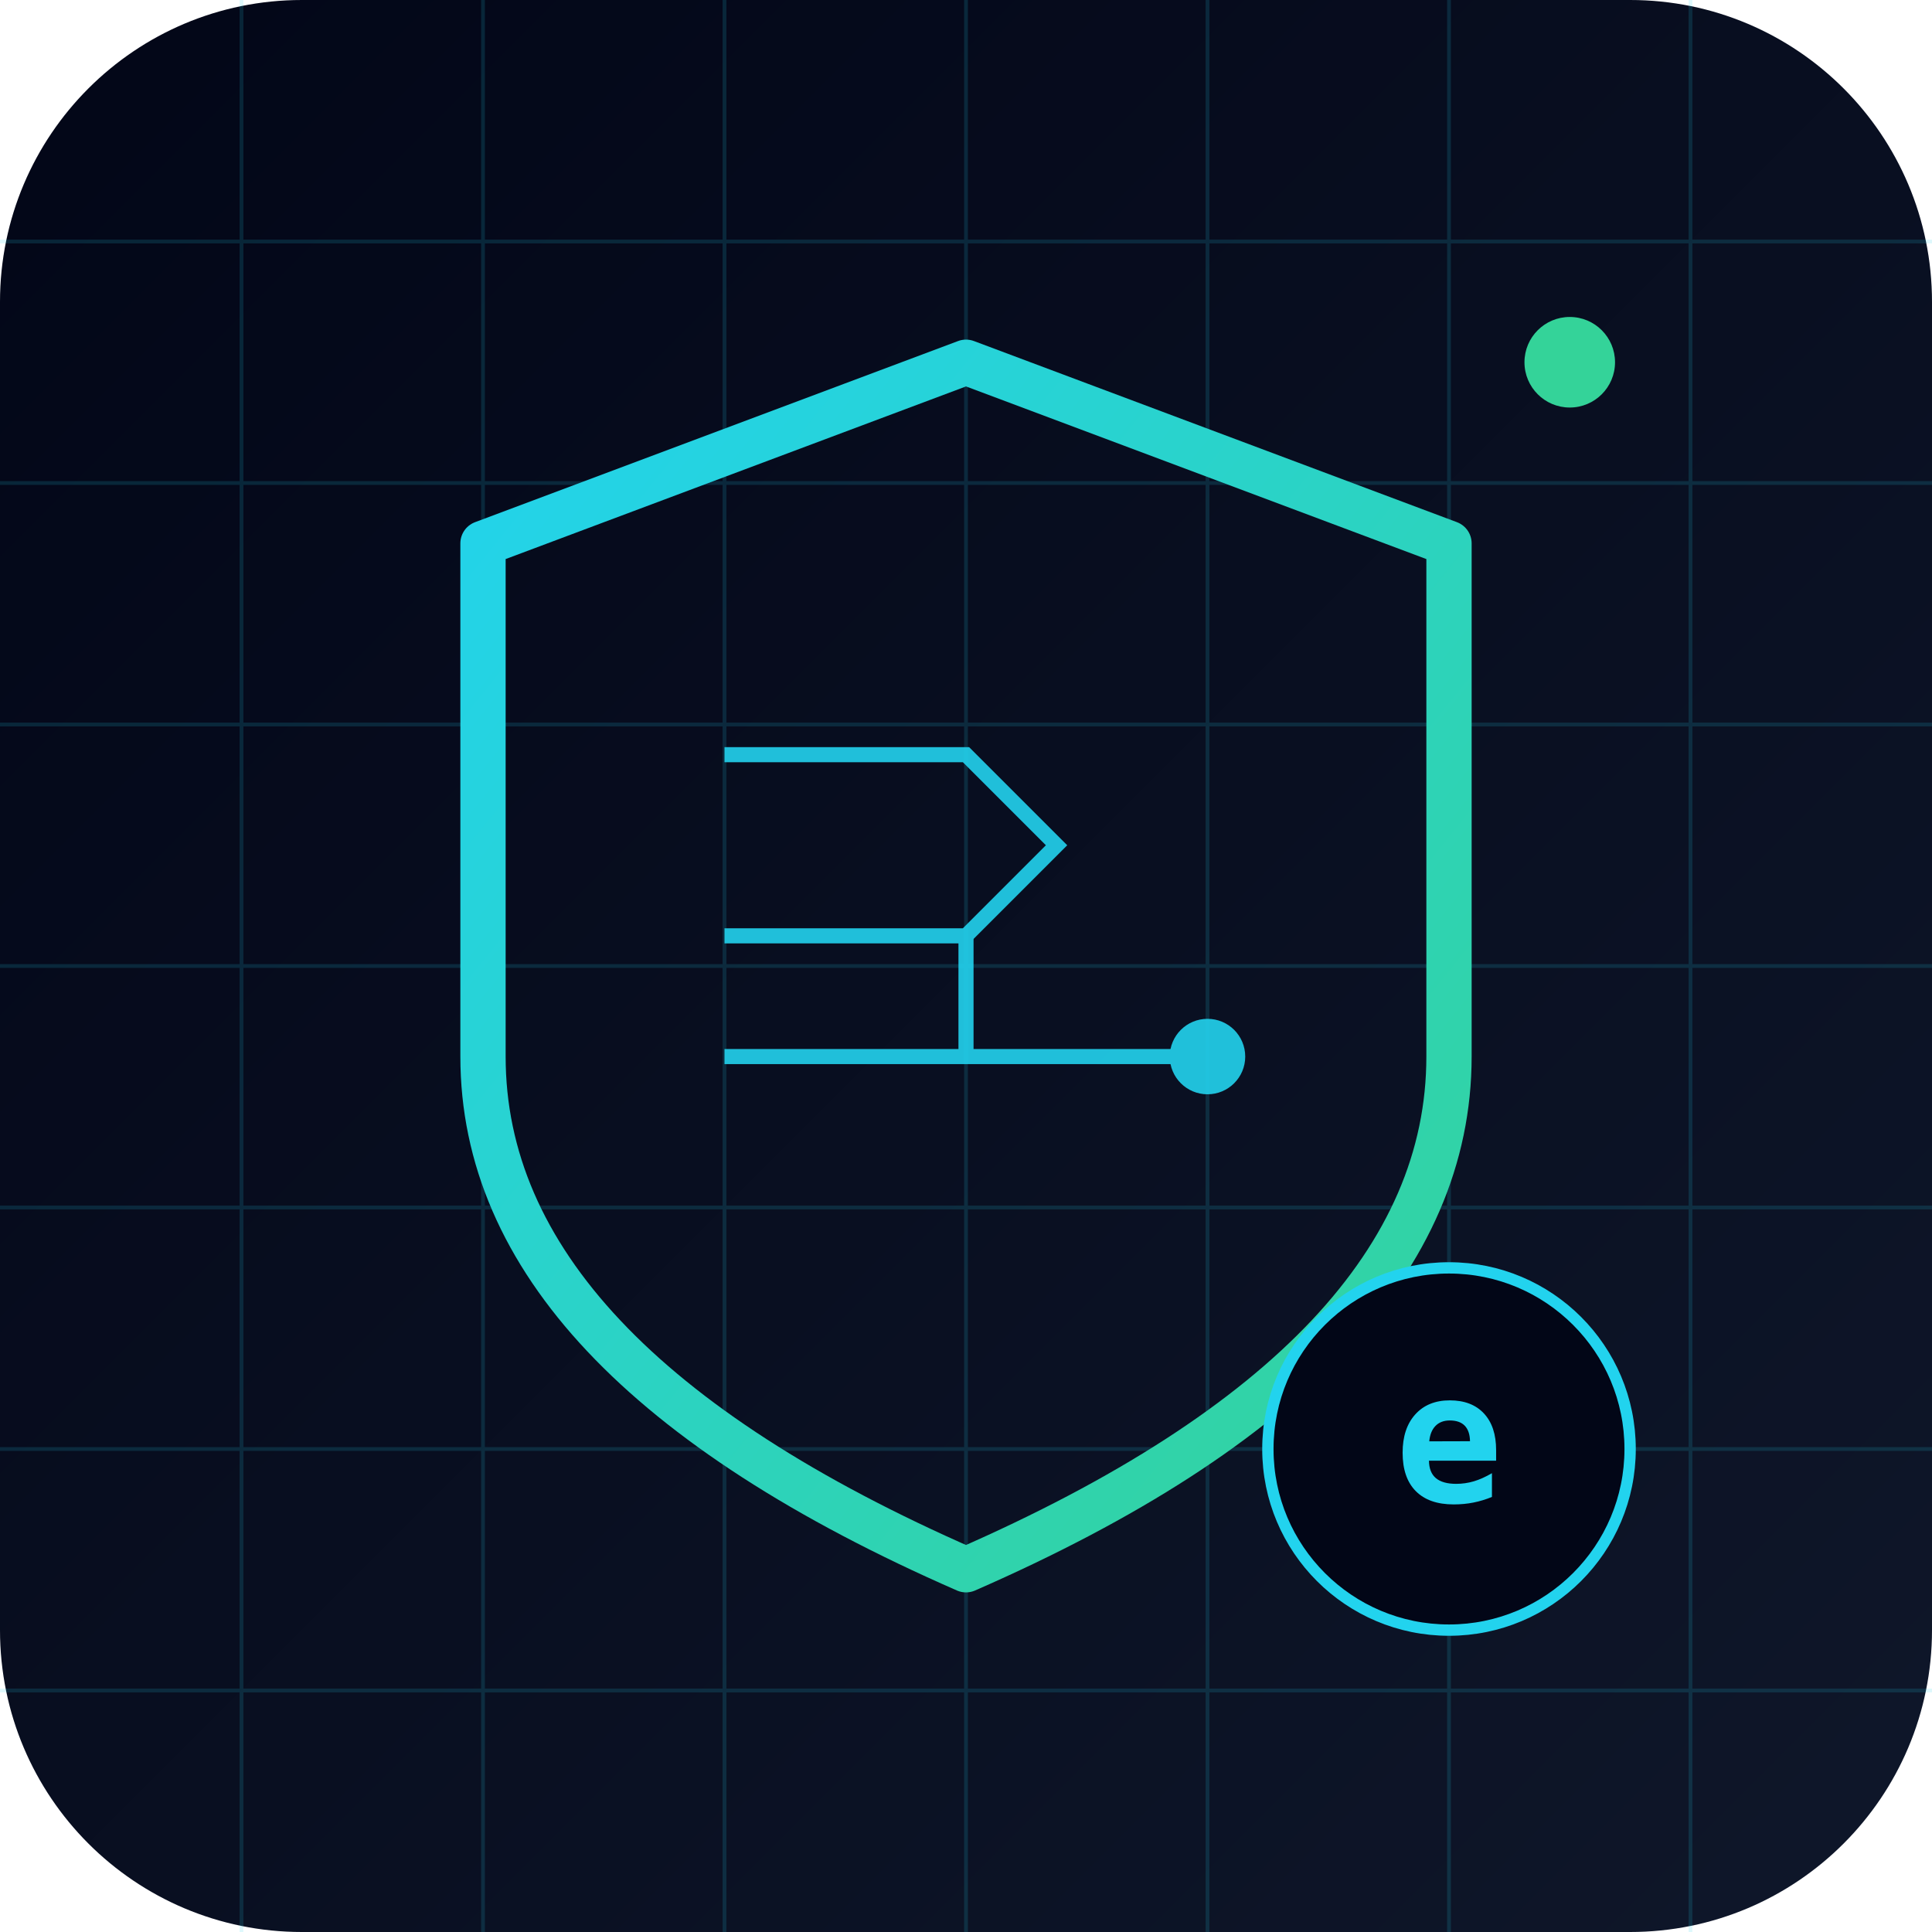
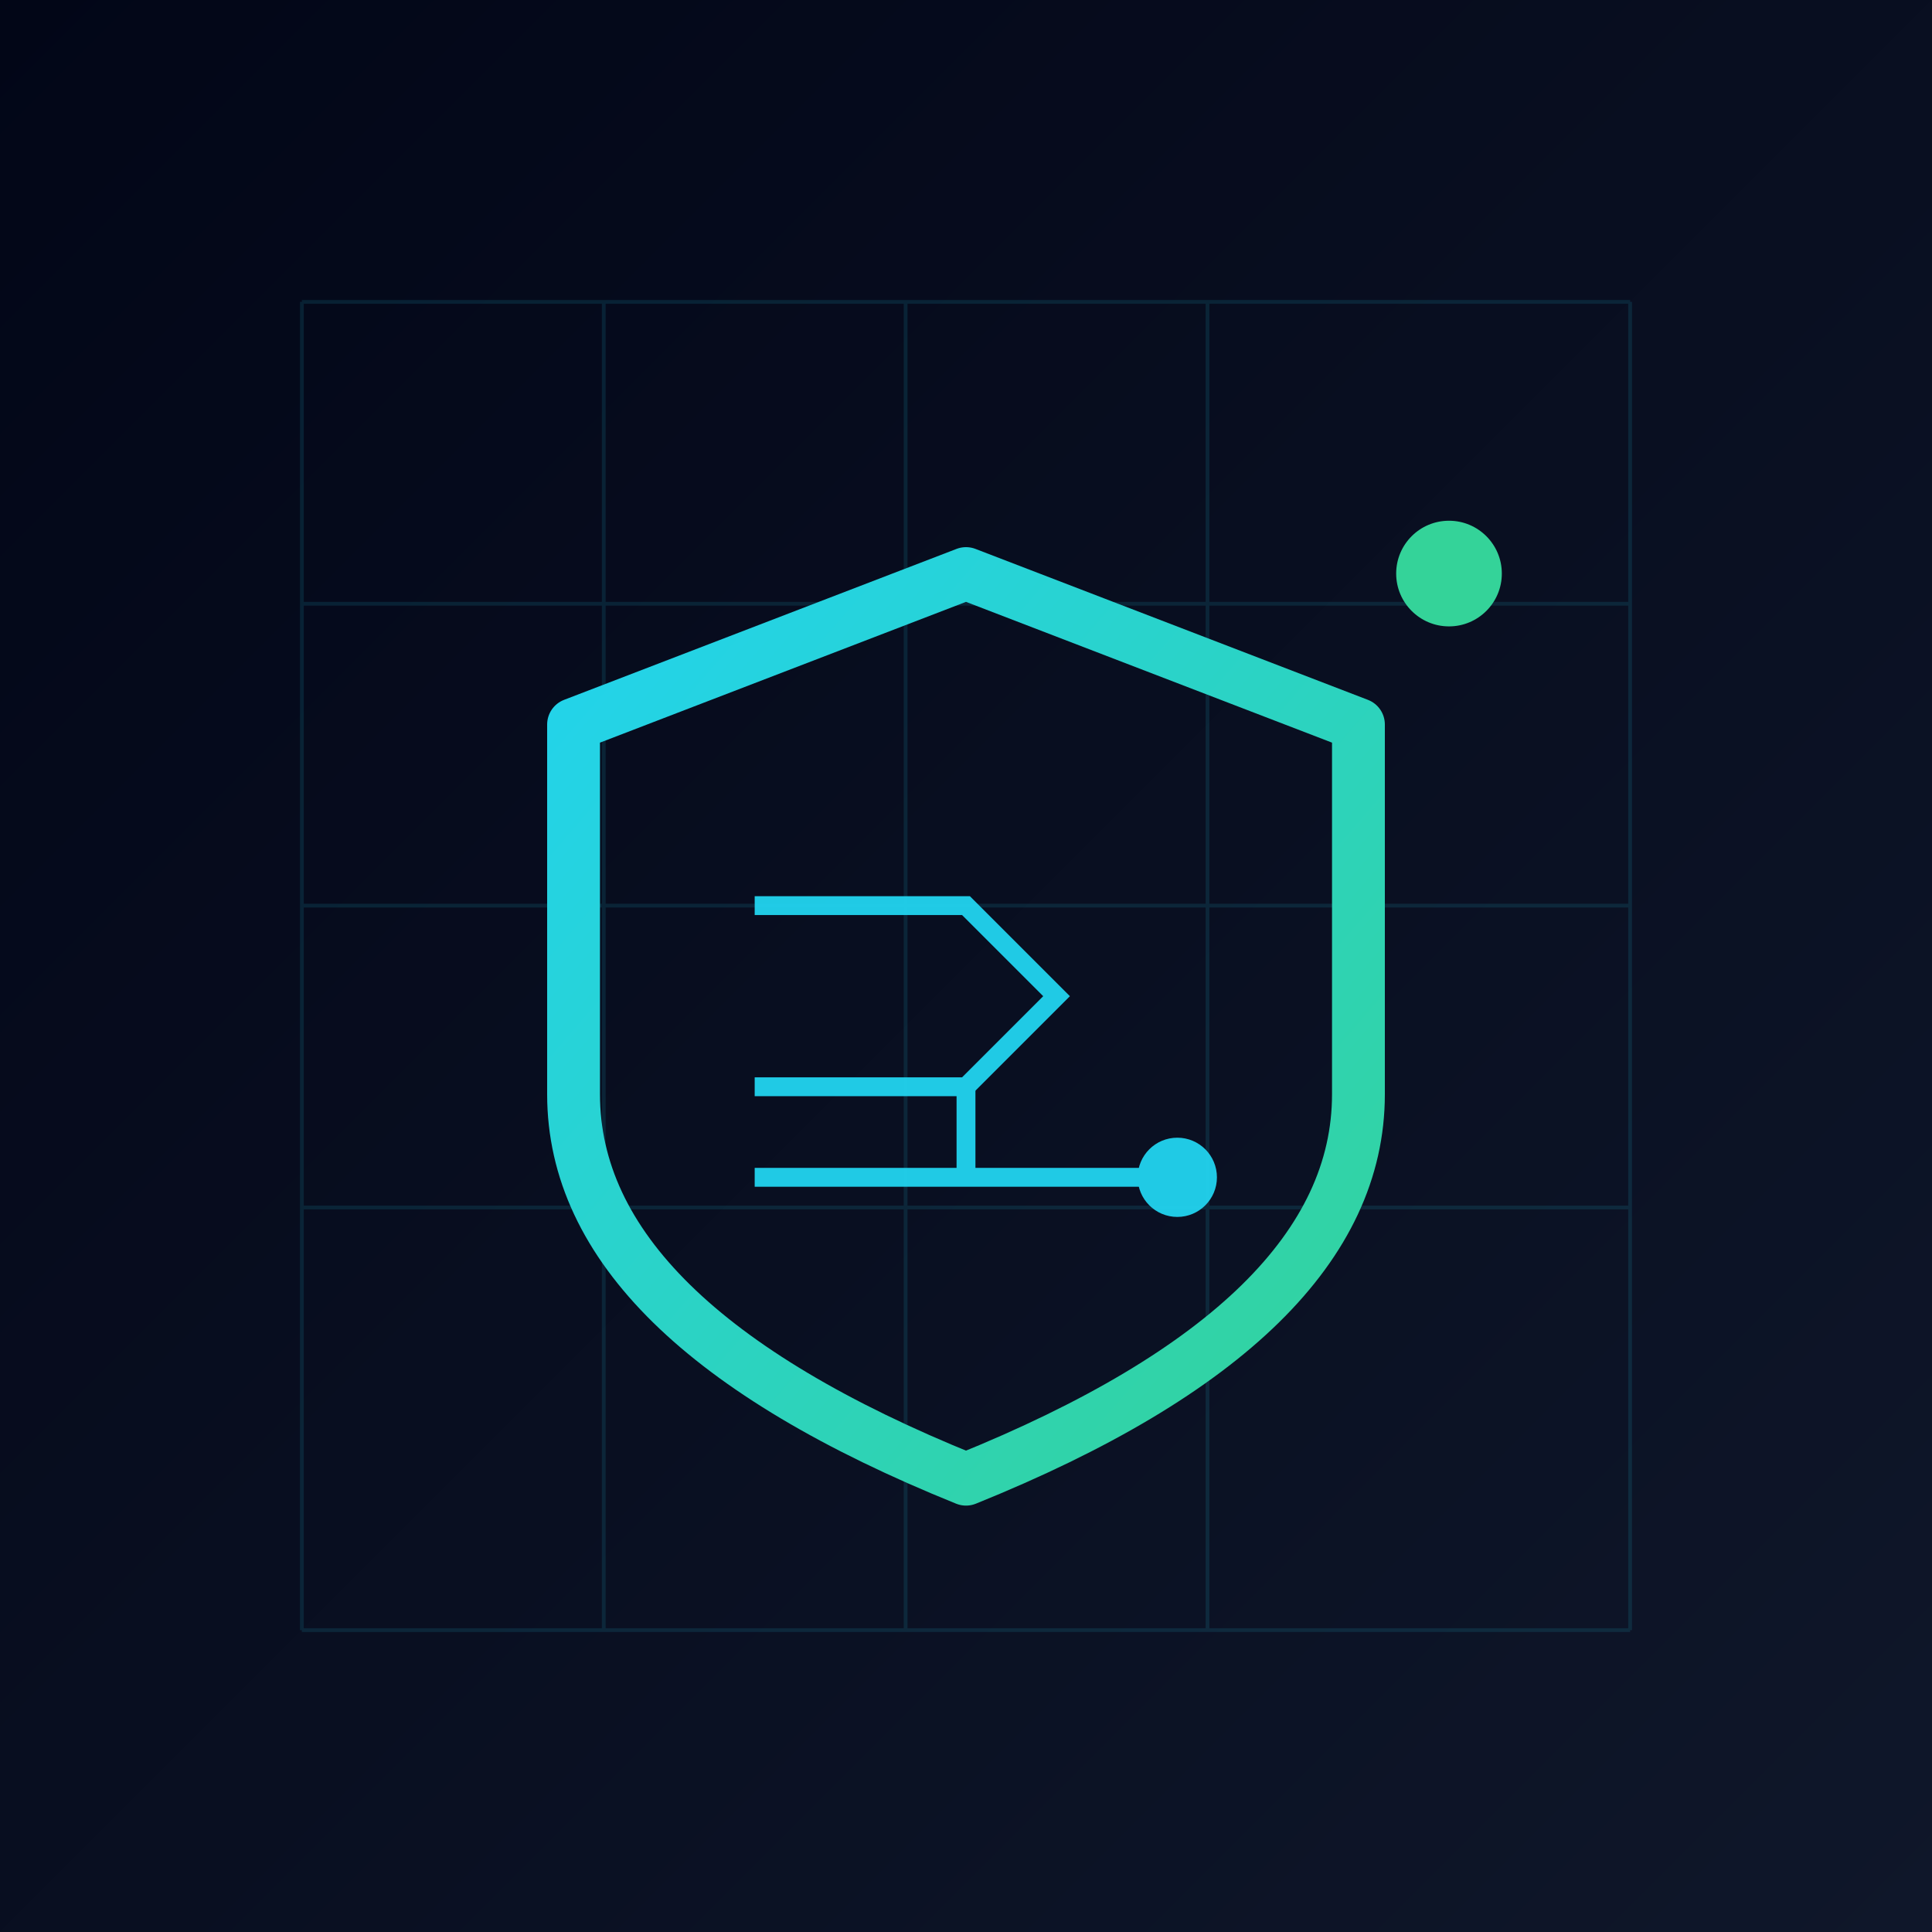
<svg xmlns="http://www.w3.org/2000/svg" viewBox="0 0 512 512" width="512" height="512">
  <defs>
    <linearGradient id="bg" x1="0" y1="0" x2="1" y2="1">
      <stop offset="0%" stop-color="#020617" />
      <stop offset="100%" stop-color="#0f172a" />
    </linearGradient>
    <linearGradient id="accent" x1="0" y1="0" x2="1" y2="1">
      <stop offset="0%" stop-color="#22d3ee" />
      <stop offset="100%" stop-color="#34d399" />
    </linearGradient>
  </defs>
-   <rect width="512" height="512" fill="url(#bg)" rx="80" />
-   <g opacity="0.15">
-     <line x1="0" y1="64" x2="512" y2="64" stroke="#22d3ee" stroke-width="1" />
-     <line x1="0" y1="128" x2="512" y2="128" stroke="#22d3ee" stroke-width="1" />
-     <line x1="0" y1="192" x2="512" y2="192" stroke="#22d3ee" stroke-width="1" />
-     <line x1="0" y1="256" x2="512" y2="256" stroke="#22d3ee" stroke-width="1" />
-     <line x1="0" y1="320" x2="512" y2="320" stroke="#22d3ee" stroke-width="1" />
-     <line x1="0" y1="384" x2="512" y2="384" stroke="#22d3ee" stroke-width="1" />
-     <line x1="0" y1="448" x2="512" y2="448" stroke="#22d3ee" stroke-width="1" />
-     <line x1="64" y1="0" x2="64" y2="512" stroke="#22d3ee" stroke-width="1" />
-     <line x1="128" y1="0" x2="128" y2="512" stroke="#22d3ee" stroke-width="1" />
-     <line x1="192" y1="0" x2="192" y2="512" stroke="#22d3ee" stroke-width="1" />
-     <line x1="256" y1="0" x2="256" y2="512" stroke="#22d3ee" stroke-width="1" />
-     <line x1="320" y1="0" x2="320" y2="512" stroke="#22d3ee" stroke-width="1" />
-     <line x1="384" y1="0" x2="384" y2="512" stroke="#22d3ee" stroke-width="1" />
-     <line x1="448" y1="0" x2="448" y2="512" stroke="#22d3ee" stroke-width="1" />
+   <rect width="512" height="512" fill="url(#bg)" />
+   <g opacity="0.12">
+     <line x1="80" y1="80" x2="432" y2="80" stroke="#22d3ee" stroke-width="1" />
+     <line x1="80" y1="160" x2="432" y2="160" stroke="#22d3ee" stroke-width="1" />
+     <line x1="80" y1="240" x2="432" y2="240" stroke="#22d3ee" stroke-width="1" />
+     <line x1="80" y1="320" x2="432" y2="320" stroke="#22d3ee" stroke-width="1" />
+     <line x1="80" y1="432" x2="432" y2="432" stroke="#22d3ee" stroke-width="1" />
+     <line x1="80" y1="80" x2="80" y2="432" stroke="#22d3ee" stroke-width="1" />
+     <line x1="160" y1="80" x2="160" y2="432" stroke="#22d3ee" stroke-width="1" />
+     <line x1="240" y1="80" x2="240" y2="432" stroke="#22d3ee" stroke-width="1" />
+     <line x1="320" y1="80" x2="320" y2="432" stroke="#22d3ee" stroke-width="1" />
+     <line x1="432" y1="80" x2="432" y2="432" stroke="#22d3ee" stroke-width="1" />
  </g>
-   <path d="M 256 96 L 384 144 L 384 280 Q 384 360 256 416 Q 128 360 128 280 L 128 144 Z" fill="none" stroke="url(#accent)" stroke-width="12" stroke-linejoin="round" />
-   <g stroke="#22d3ee" stroke-width="4" fill="none" opacity="0.9">
-     <path d="M 192 200 L 256 200 L 280 224 L 256 248 L 192 248" />
-     <path d="M 192 280 L 256 280 L 320 280" />
-     <path d="M 256 248 L 256 280" />
-     <circle cx="320" cy="280" r="8" fill="#22d3ee" />
+   <path d="M 256 152 L 360 192 L 360 290 Q 360 350 256 392 Q 152 350 152 290 L 152 192 Z" fill="none" stroke="url(#accent)" stroke-width="14" stroke-linejoin="round" />
+   <g stroke="#22d3ee" stroke-width="5" fill="none" opacity="0.95">
+     <path d="M 200 240 L 256 240 L 280 264 L 256 288 L 200 288" />
+     <path d="M 200 312 L 256 312 L 312 312" />
+     <path d="M 256 288 L 256 312" />
+     <circle cx="312" cy="312" r="8" fill="#22d3ee" />
  </g>
-   <g transform="translate(384, 384)">
-     <circle r="48" fill="#020617" stroke="#22d3ee" stroke-width="3" />
-     <text x="0" y="14" font-family="monospace" font-size="48" font-weight="700" text-anchor="middle" fill="#22d3ee">e</text>
+   <g transform="translate(256, 320)">
+     
  </g>
-   <circle cx="416" cy="96" r="12" fill="#34d399" />
+   <circle cx="384" cy="152" r="14" fill="#34d399" />
</svg>
